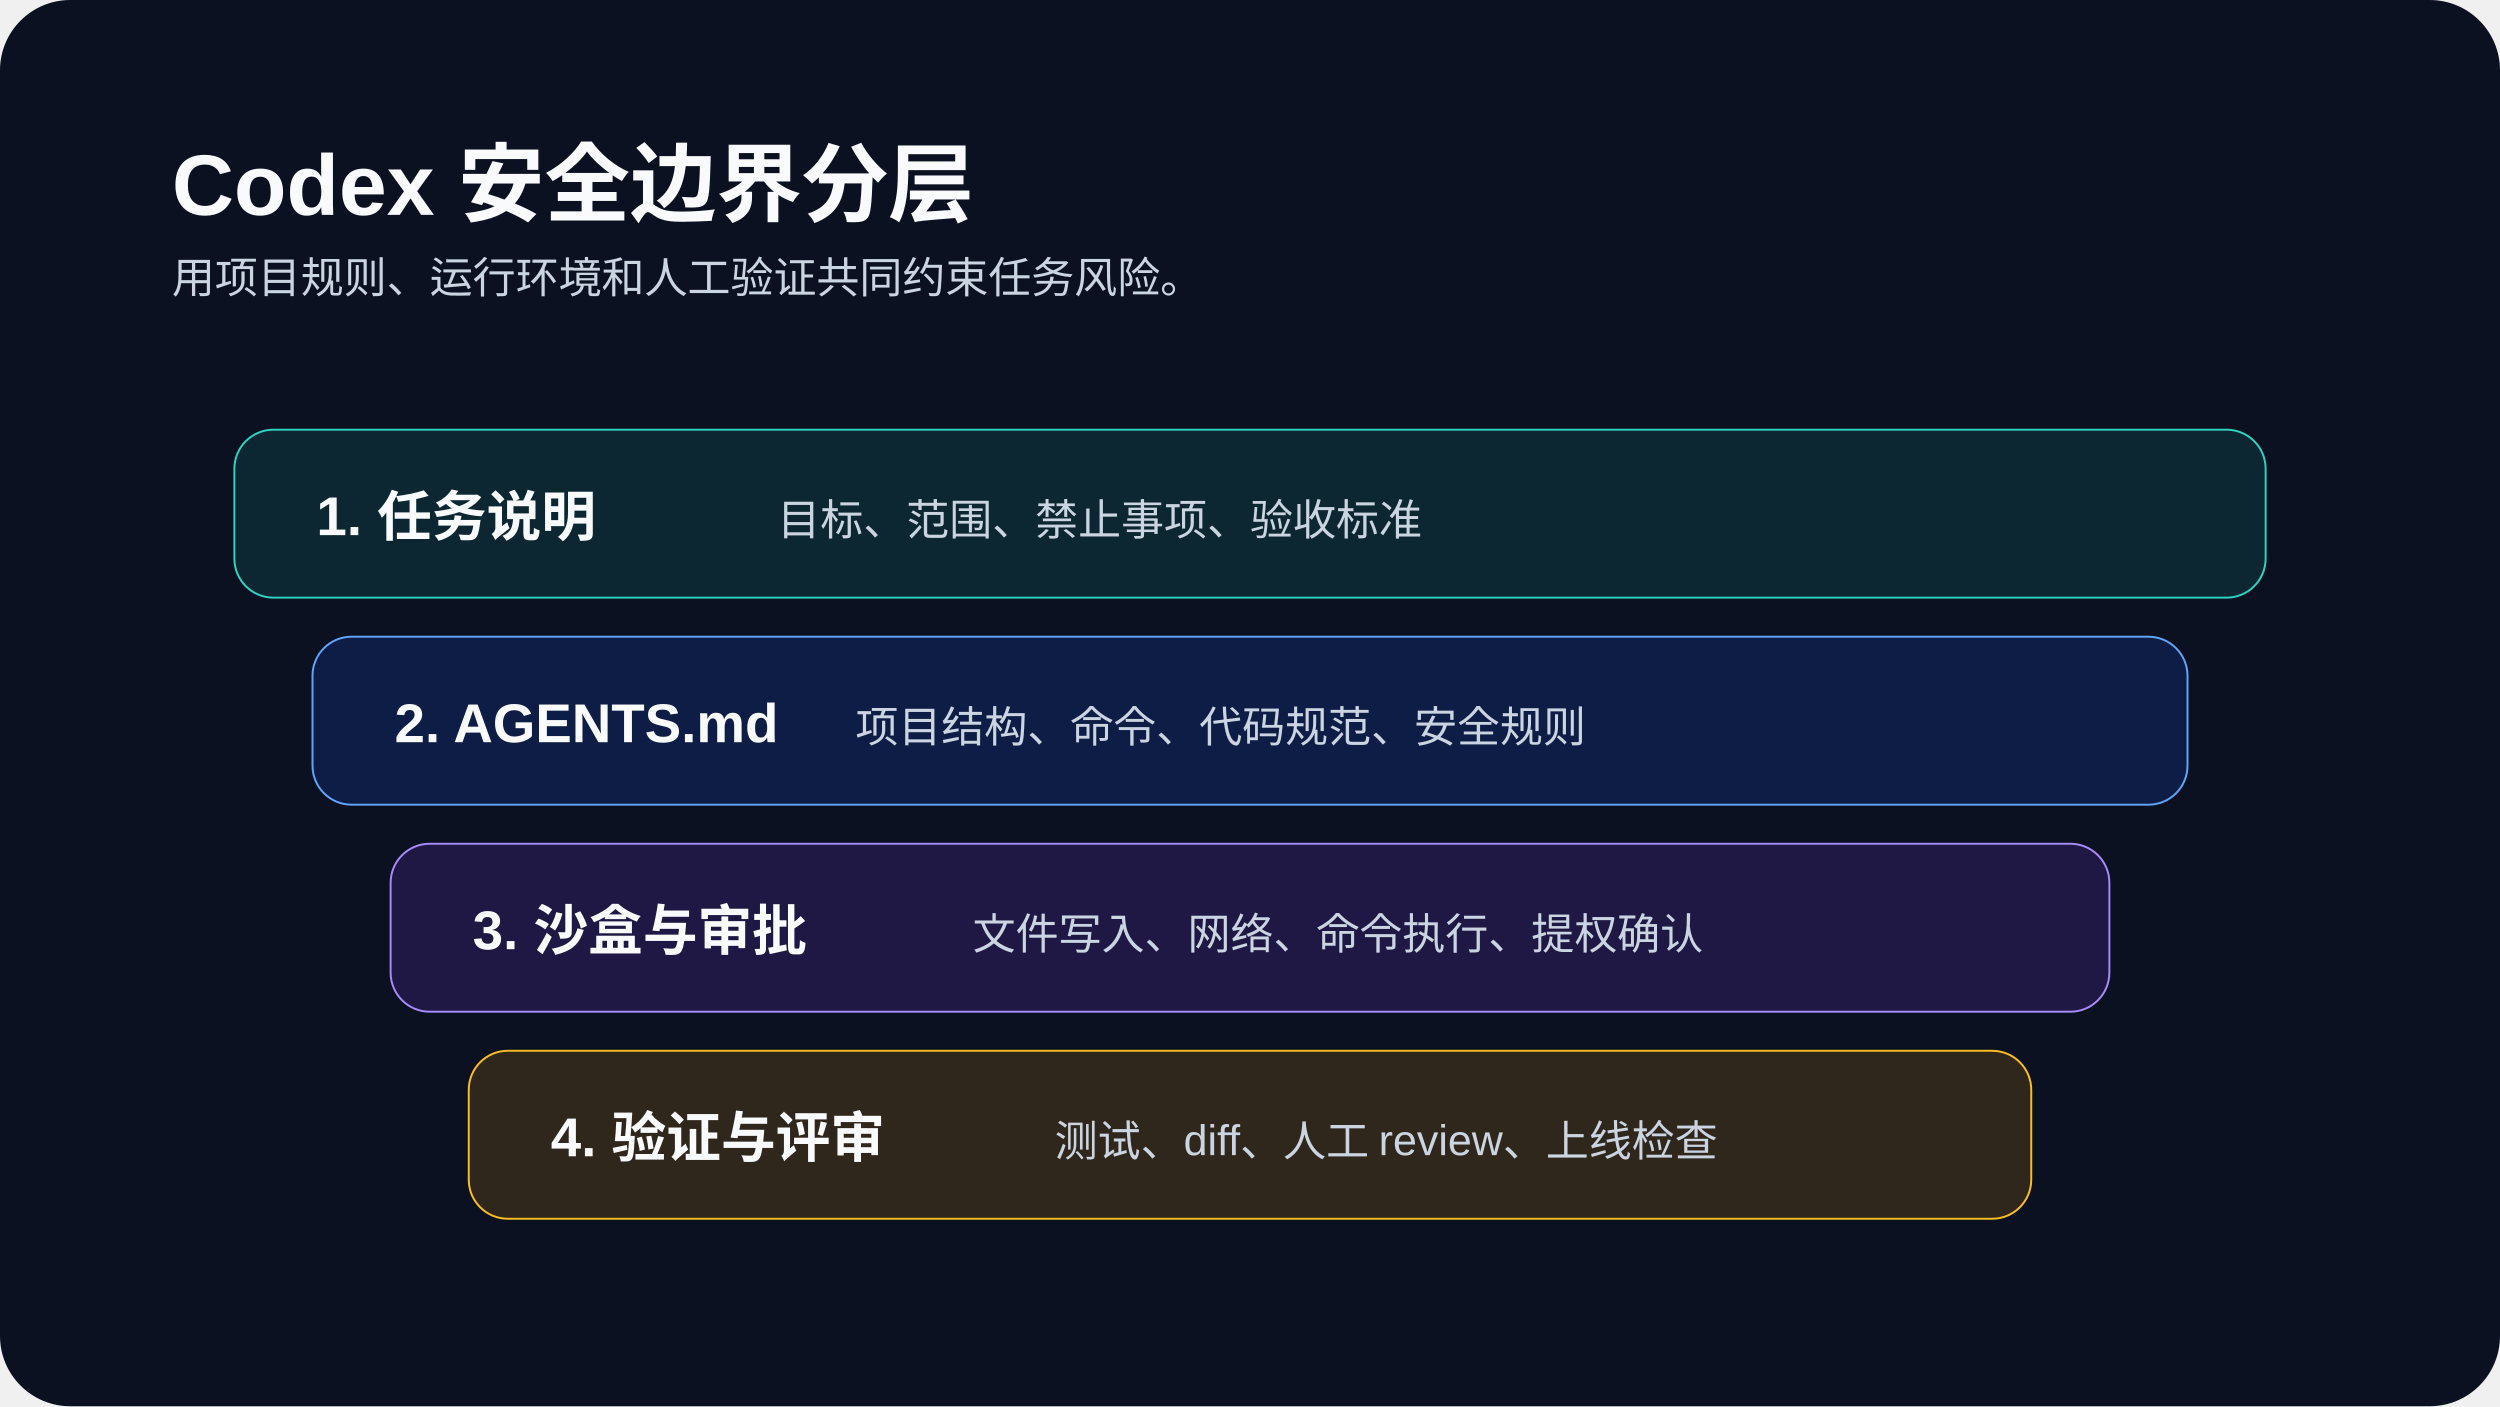
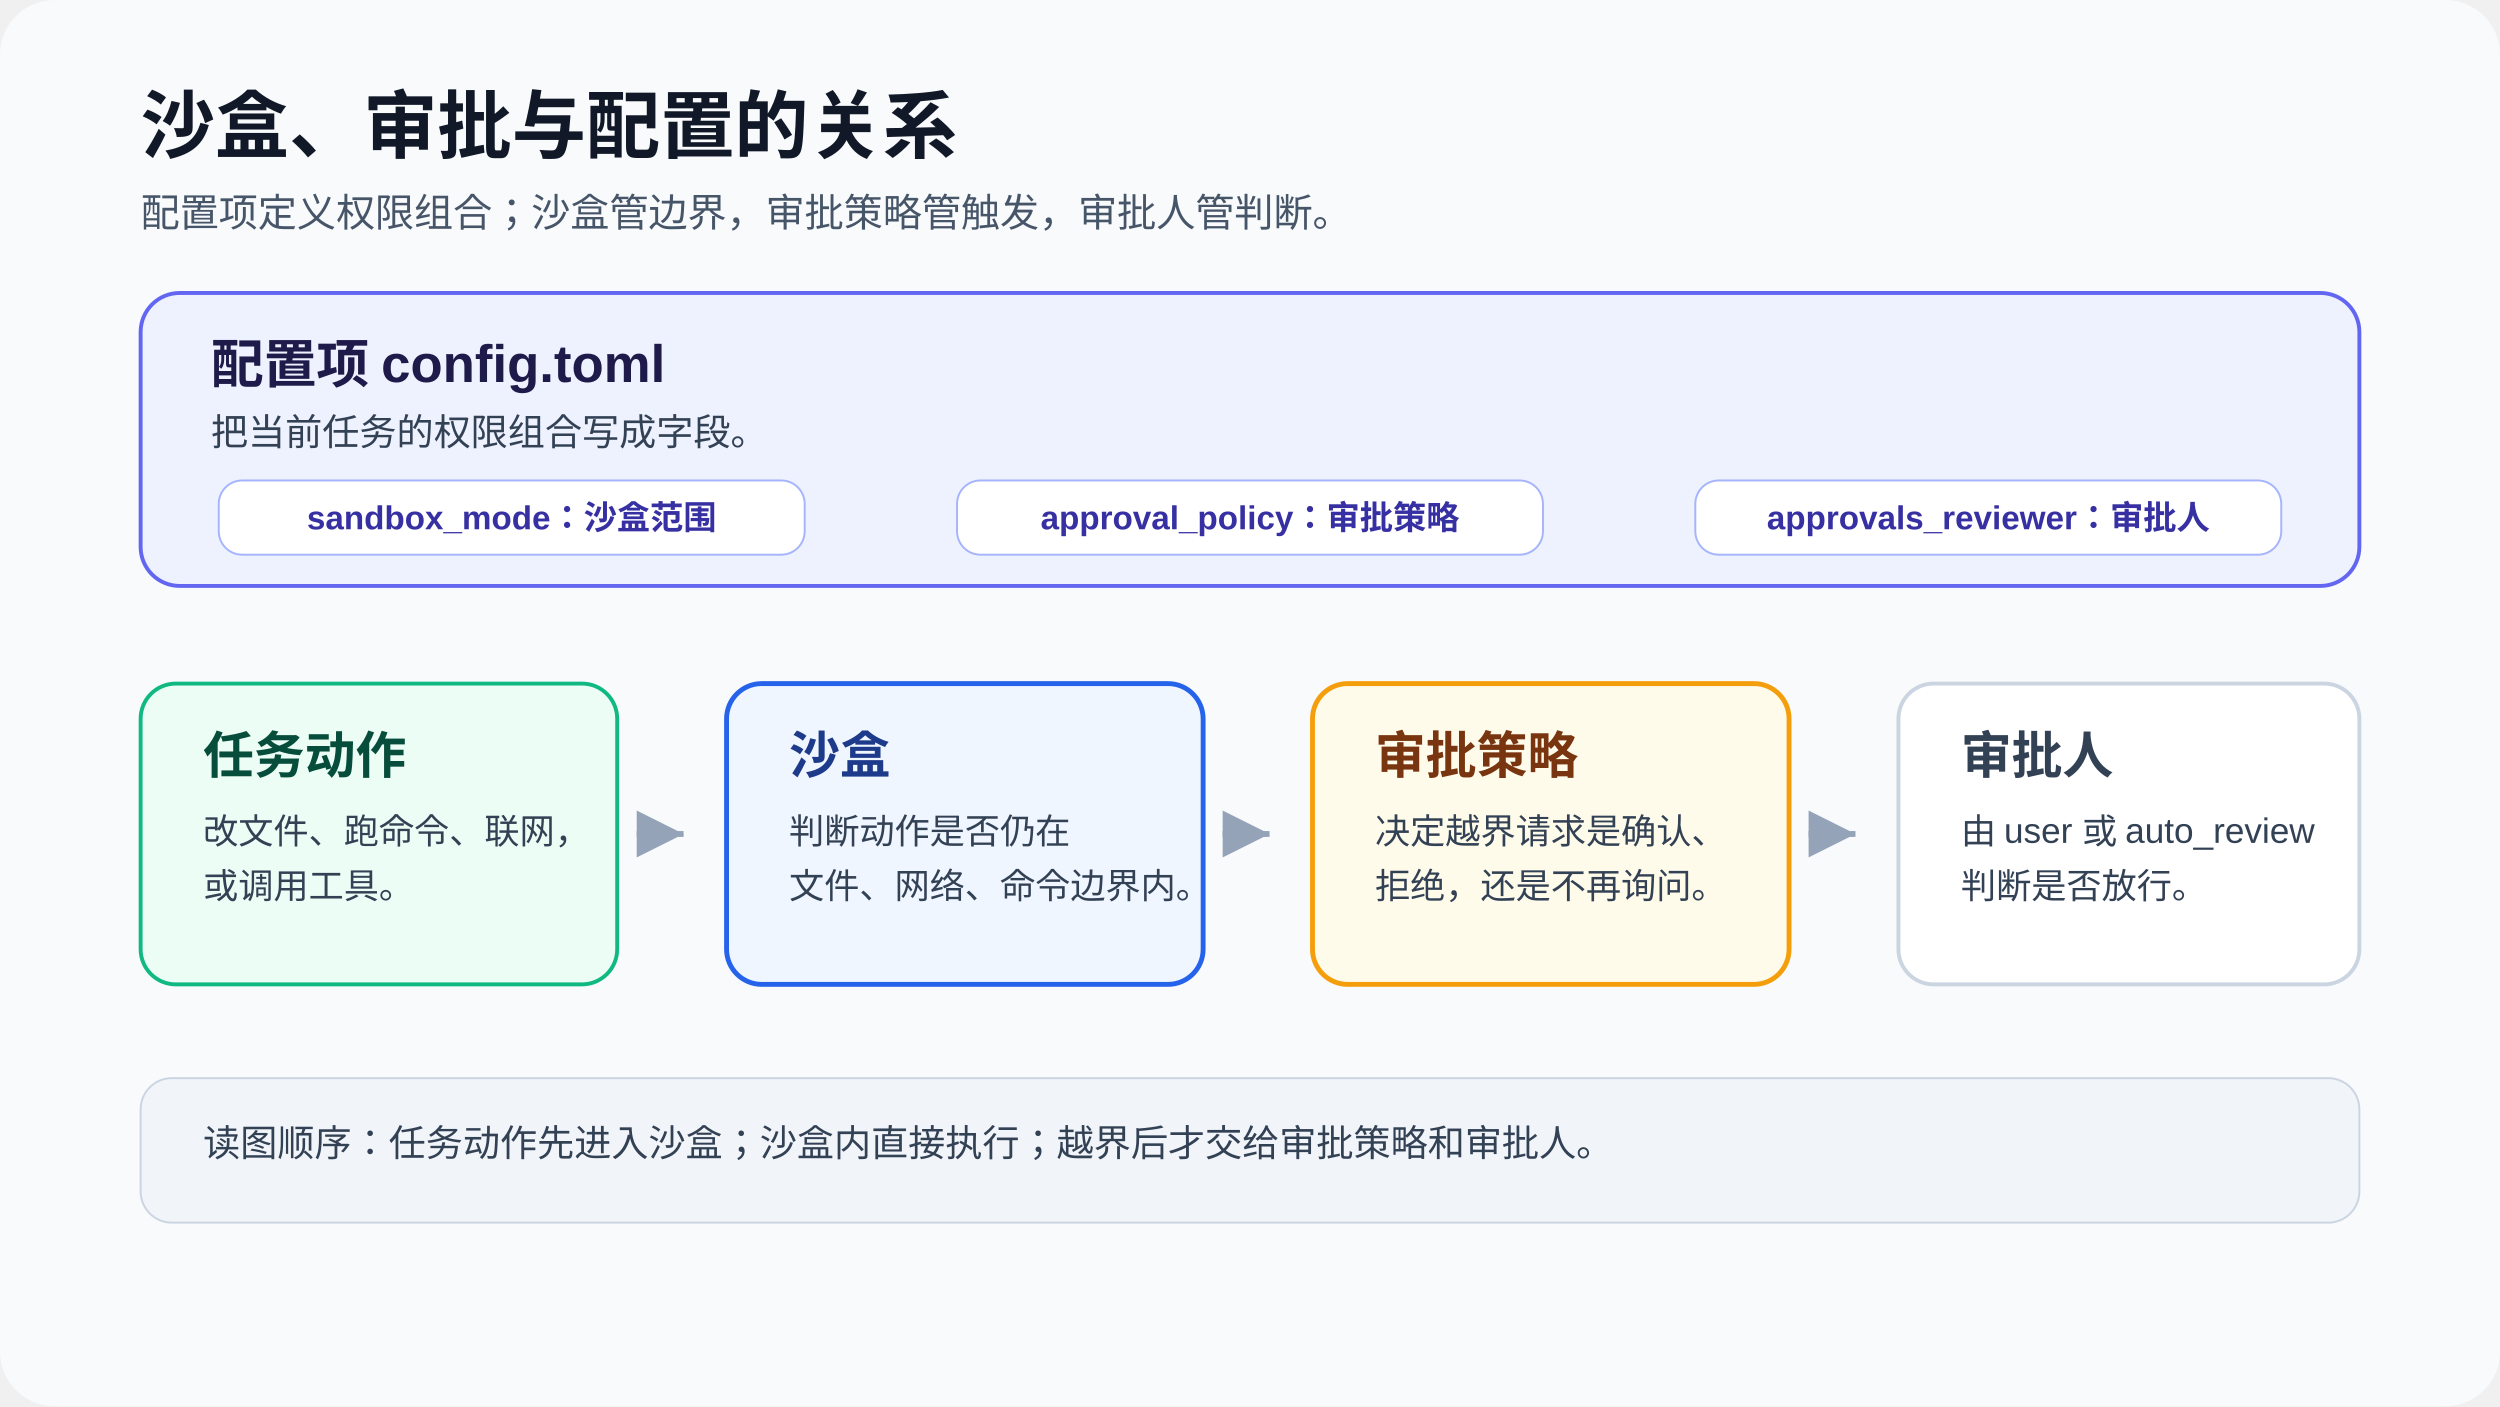
<svg xmlns="http://www.w3.org/2000/svg" width="1280" height="720" fill="none" viewBox="0 0 1280 720">
-   <rect width="1280" height="720" fill="#0B1120" rx="36" />
-   <text x="88" y="110" fill="#F8FAFC" font-family="Arial, sans-serif" font-size="44" font-weight="700">Codex 安全边界分层</text>
-   <text x="88" y="150" fill="#CBD5E1" font-family="Arial, sans-serif" font-size="22">用项目规则、运行环境和人工验证共同约束任务风险。</text>
-   <g font-family="Arial, sans-serif">
-     <rect width="1040" height="86" x="120" y="220" fill="#0F766E" fill-opacity=".22" stroke="#2DD4BF" rx="20" />
-     <text x="162" y="274" fill="#F8FAFC" font-size="28" font-weight="700">1. 任务说明</text>
-     <text x="398" y="274" fill="#CBD5E1" font-size="22">目标、范围、禁止事项、验收标准</text>
-     <rect width="960" height="86" x="160" y="326" fill="#1D4ED8" fill-opacity=".2" stroke="#60A5FA" rx="20" />
-     <text x="202" y="380" fill="#F8FAFC" font-size="28" font-weight="700">2. AGENTS.md</text>
-     <text x="438" y="380" fill="#CBD5E1" font-size="22">项目结构、命令、代码规范、安全规则</text>
-     <rect width="880" height="86" x="200" y="432" fill="#7C3AED" fill-opacity=".18" stroke="#A78BFA" rx="20" />
-     <text x="242" y="486" fill="#F8FAFC" font-size="28" font-weight="700">3. 沙盒与审批</text>
-     <text x="498" y="486" fill="#CBD5E1" font-size="22">文件写入、网络、命令执行、提权确认</text>
-     <rect width="800" height="86" x="240" y="538" fill="#F59E0B" fill-opacity=".16" stroke="#FBBF24" rx="20" />
-     <text x="282" y="592" fill="#F8FAFC" font-size="28" font-weight="700">4. 验证与评审</text>
-     <text x="540" y="592" fill="#CBD5E1" font-size="22">测试、diff、人工 review、上线检查</text>
+   <rect width="1280" height="720" fill="#F8FAFC" rx="28" />
+   <defs>
+     <marker id="flowArrow" markerWidth="10" markerHeight="10" refX="9" refY="5" orient="auto">
+       <path d="M1 1 L9 5 L1 9 Z" fill="#94A3B8" />
+     </marker>
+   </defs>
+   <g font-family="Arial, 'Microsoft YaHei', sans-serif">
+     <text x="72" y="78" fill="#111827" font-size="38" font-weight="700">沙盒、审批与配置的关系</text>
+     <text x="72" y="116" fill="#475569" font-size="20">配置项定义权限组合；沙盒管边界，审批策略管触发，审批人管判断。</text>
+     <rect x="72" y="150" width="1136" height="150" fill="#EEF2FF" stroke="#6366F1" stroke-width="2" rx="20" />
+     <text x="108" y="196" fill="#1E1B4B" font-size="27" font-weight="700">配置项 config.toml</text>
+     <text x="108" y="228" fill="#334155" font-size="19">把当前任务的权限组合写成字段。</text>
+     <rect x="112" y="246" width="300" height="38" fill="#FFFFFF" stroke="#A5B4FC" rx="12" />
+     <text x="262" y="271" fill="#3730A3" font-size="17" font-weight="700" text-anchor="middle">sandbox_mode：沙盒范围</text>
+     <rect x="490" y="246" width="300" height="38" fill="#FFFFFF" stroke="#A5B4FC" rx="12" />
+     <text x="640" y="271" fill="#3730A3" font-size="17" font-weight="700" text-anchor="middle">approval_policy：审批策略</text>
+     <rect x="868" y="246" width="300" height="38" fill="#FFFFFF" stroke="#A5B4FC" rx="12" />
+     <text x="1018" y="271" fill="#3730A3" font-size="17" font-weight="700" text-anchor="middle">approvals_reviewer：审批人</text>
+     <rect x="72" y="350" width="244" height="154" fill="#ECFDF5" stroke="#10B981" stroke-width="2" rx="18" />
+     <text x="104" y="396" fill="#064E3B" font-size="26" font-weight="700">任务动作</text>
+     <text x="104" y="432" fill="#334155" font-size="18">改文件、跑命令、联网，</text>
+     <text x="104" y="460" fill="#334155" font-size="18">或调用工具。</text>
+     <path d="M326 427 H350" stroke="#94A3B8" stroke-width="3" marker-end="url(#flowArrow)" />
+     <rect x="372" y="350" width="244" height="154" fill="#EFF6FF" stroke="#2563EB" stroke-width="2.5" rx="18" />
+     <text x="404" y="396" fill="#1E3A8A" font-size="26" font-weight="700">沙盒</text>
+     <text x="404" y="432" fill="#334155" font-size="18">判断动作是否仍在</text>
+     <text x="404" y="460" fill="#334155" font-size="18">文件、网络、命令边界内。</text>
+     <path d="M626 427 H650" stroke="#94A3B8" stroke-width="3" marker-end="url(#flowArrow)" />
+     <rect x="672" y="350" width="244" height="154" fill="#FFFBEB" stroke="#F59E0B" stroke-width="2.5" rx="18" />
+     <text x="704" y="396" fill="#78350F" font-size="26" font-weight="700">审批策略</text>
+     <text x="704" y="432" fill="#334155" font-size="18">决定越界请求是确认、</text>
+     <text x="704" y="460" fill="#334155" font-size="18">拒绝，还是不再询问。</text>
+     <path d="M926 427 H950" stroke="#94A3B8" stroke-width="3" marker-end="url(#flowArrow)" />
+     <rect x="972" y="350" width="236" height="154" fill="#FFFFFF" stroke="#CBD5E1" stroke-width="2" rx="18" />
+     <text x="1004" y="396" fill="#334155" font-size="26" font-weight="700">审批人</text>
+     <text x="1004" y="432" fill="#334155" font-size="18">由 user 或 auto_review</text>
+     <text x="1004" y="460" fill="#334155" font-size="18">判断是否放行。</text>
+     <rect x="72" y="552" width="1136" height="74" fill="#F1F5F9" stroke="#CBD5E1" rx="16" />
+     <text x="104" y="592" fill="#334155" font-size="19">读图顺序：任务动作先进入沙盒；沙盒内直接执行；越界后才交给审批策略和审批人。</text>
  </g>
</svg>
